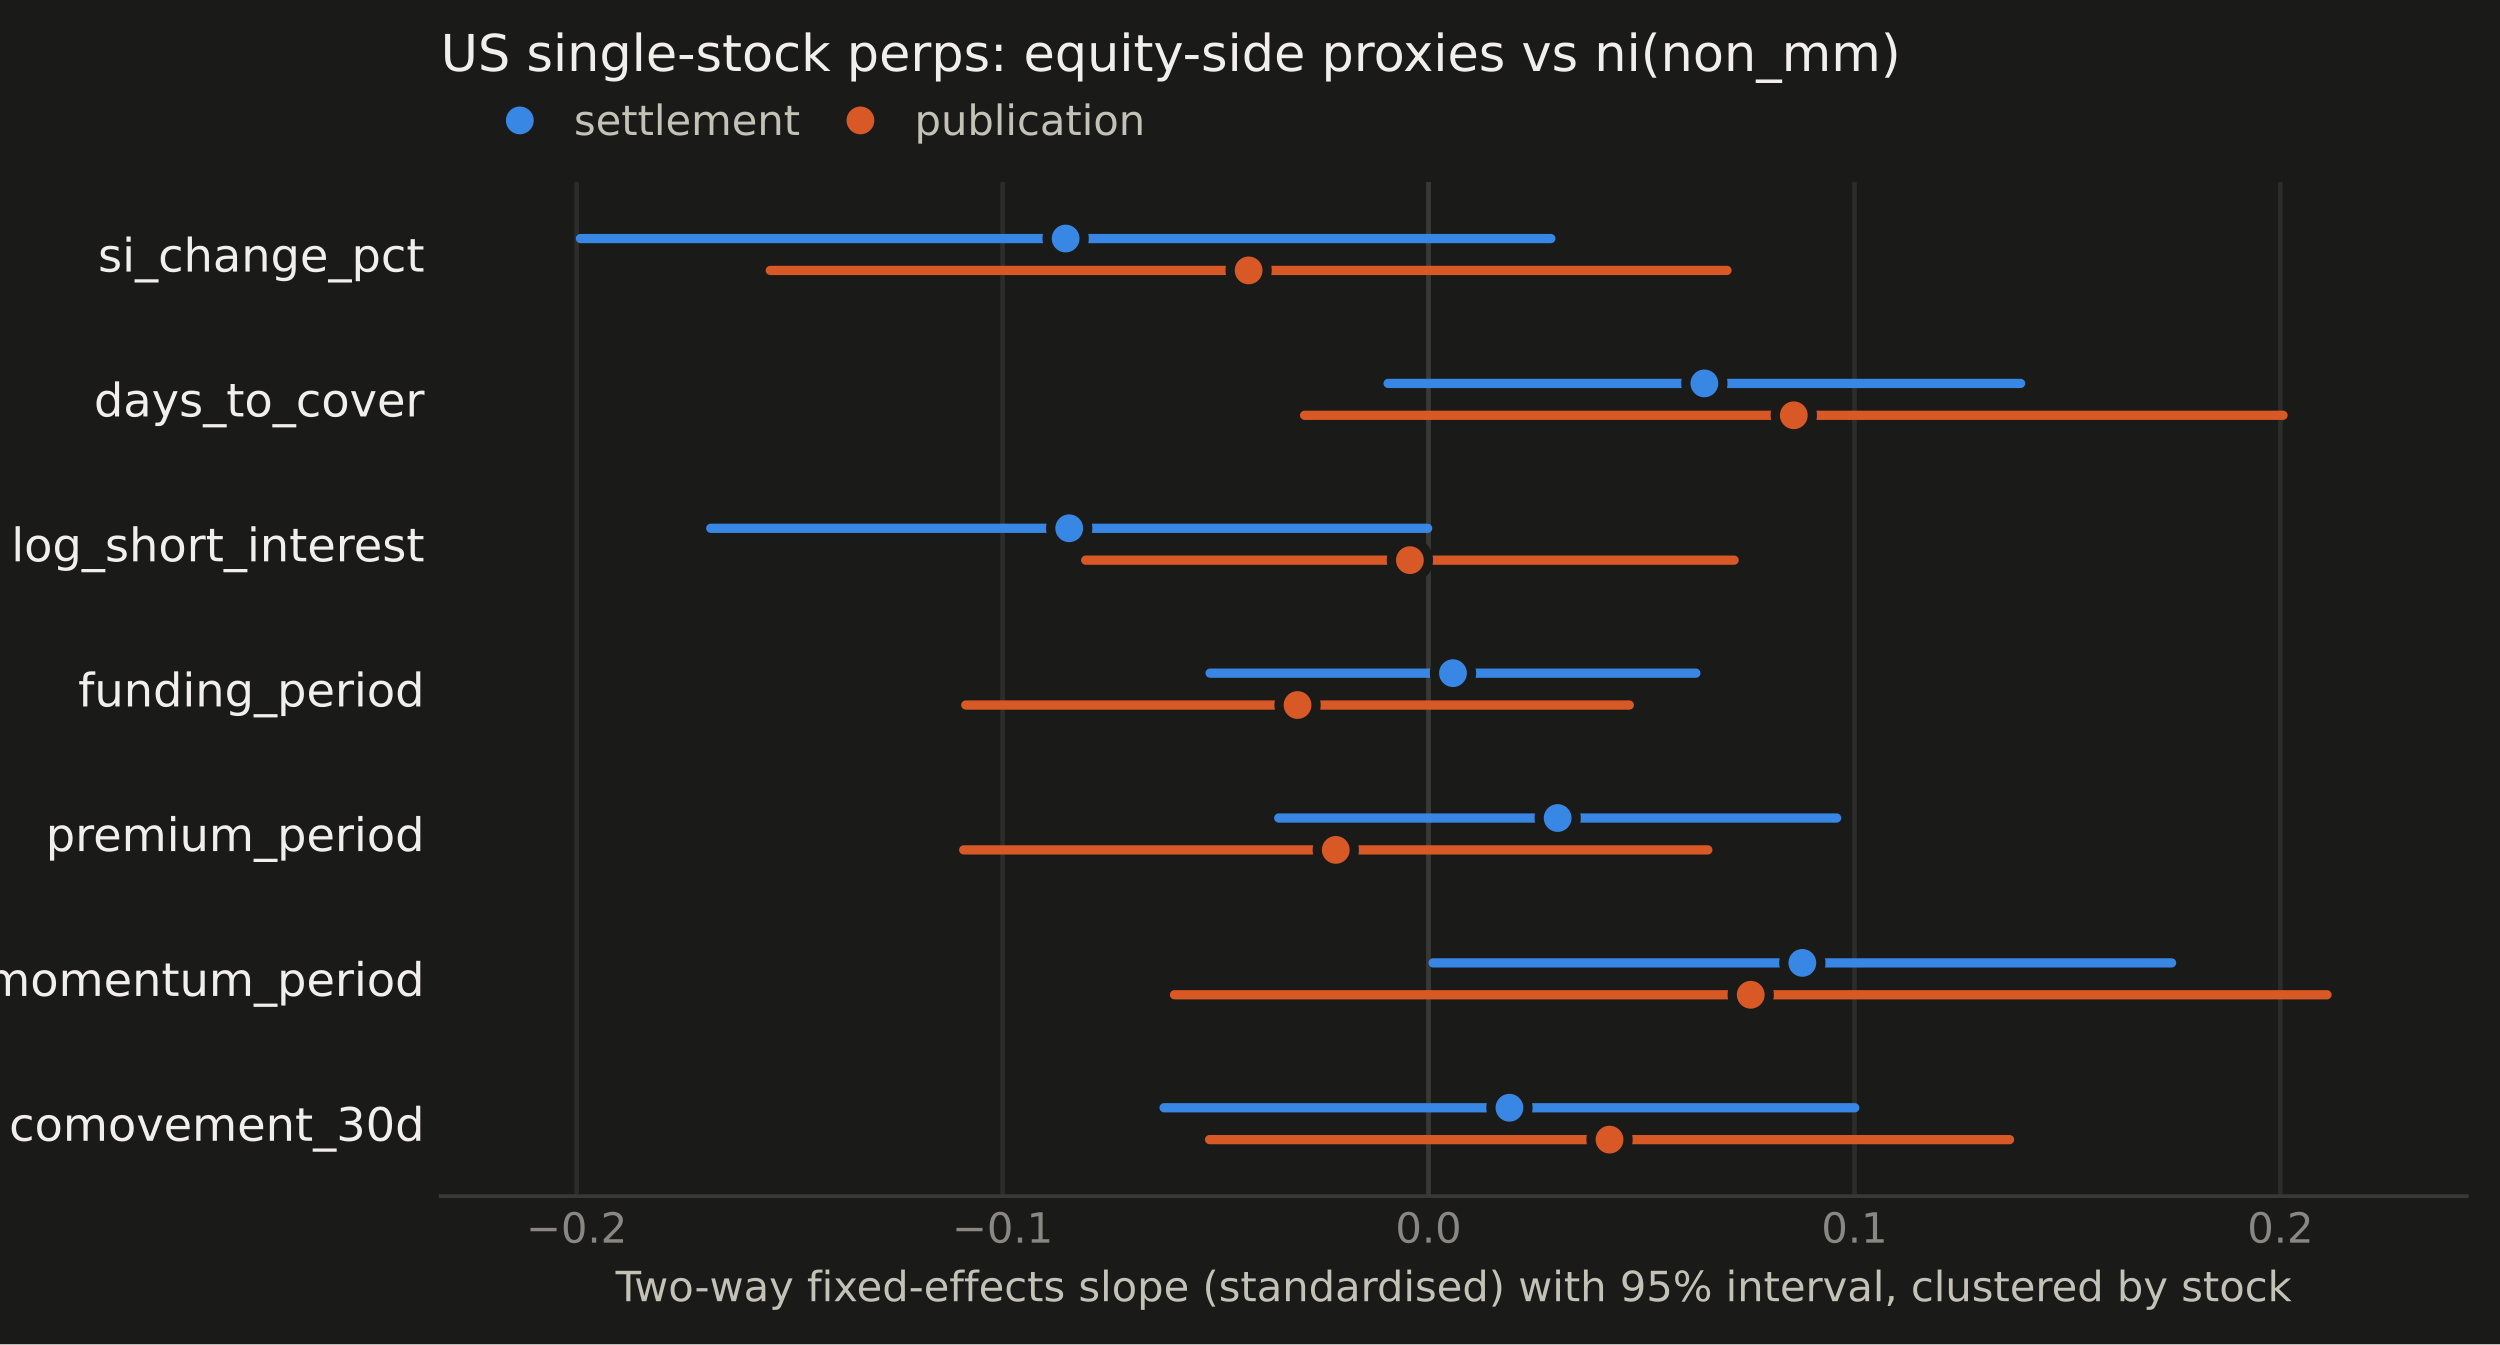
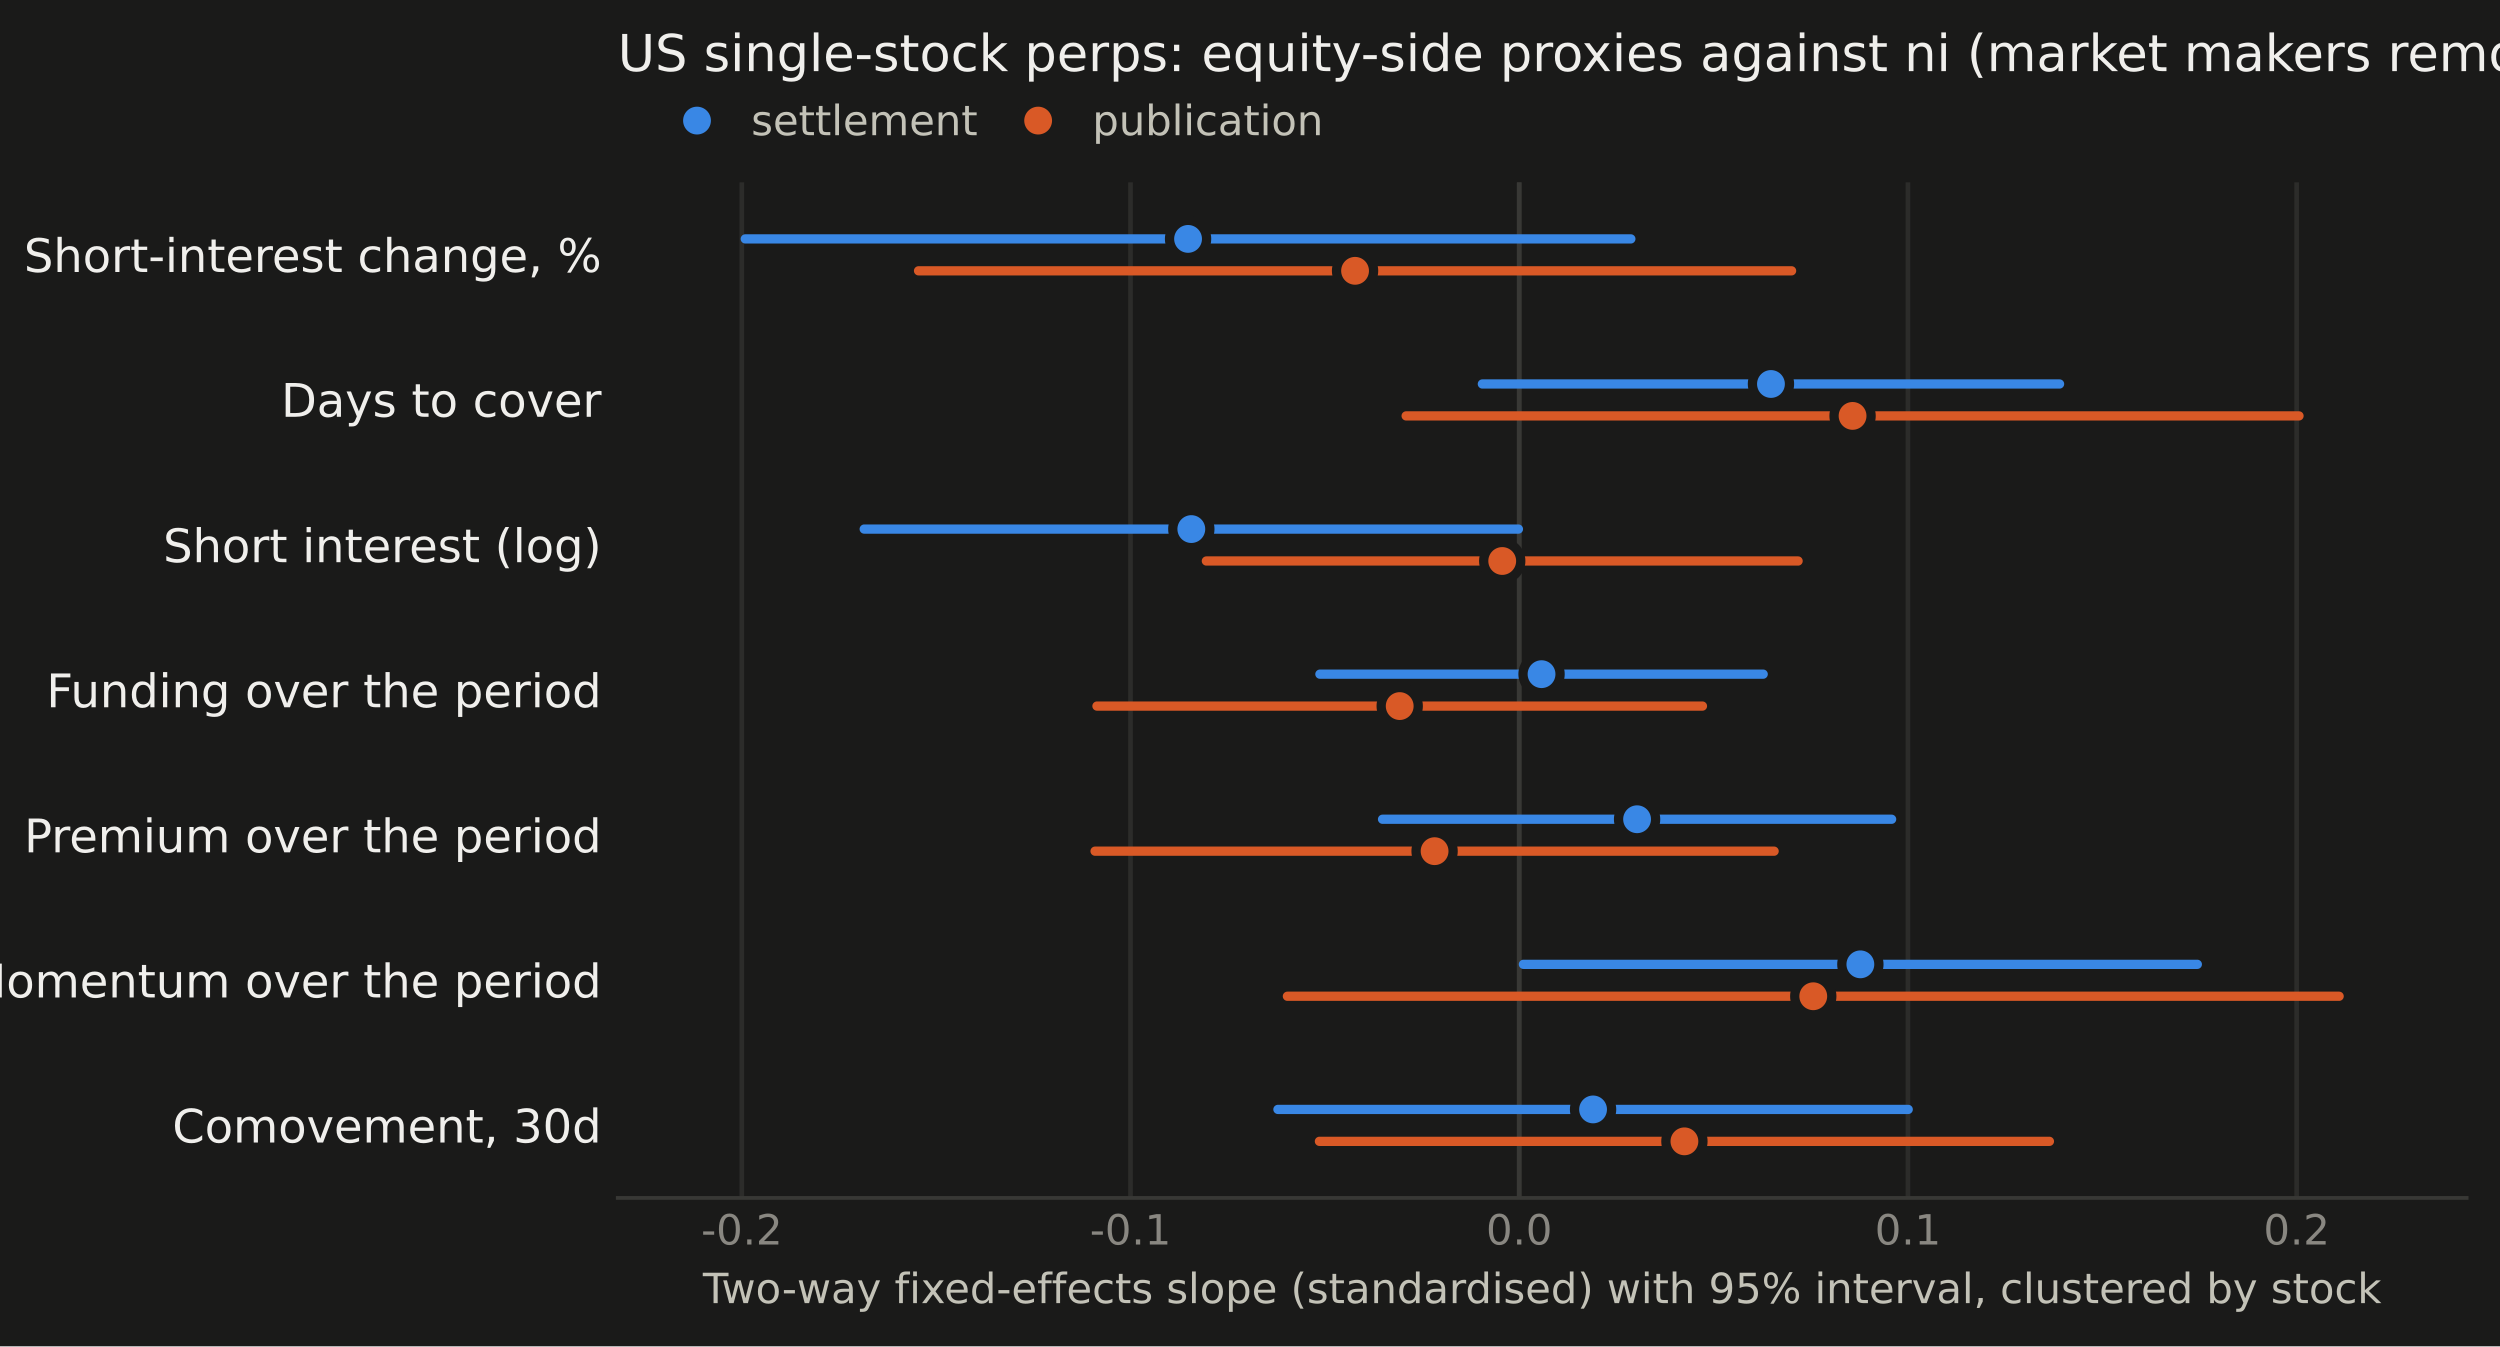
- <svg xmlns="http://www.w3.org/2000/svg" xmlns:xlink="http://www.w3.org/1999/xlink" width="540.305pt" height="290.531pt" viewBox="0 0 540.305 290.531" version="1.1">
+ <svg xmlns="http://www.w3.org/2000/svg" xmlns:xlink="http://www.w3.org/1999/xlink" width="539.492pt" height="290.531pt" viewBox="0 0 539.492 290.531" version="1.1">
  <defs>
    <style type="text/css">*{stroke-linejoin: round; stroke-linecap: butt}</style>
  </defs>
-   <g id="figure_1">
-     <g id="patch_1">
-       <path d="M 0 290.531  L 540.305 290.531  L 540.305 0  L 0 0  z " style="fill: #1a1a19" />
+   <g id="figure-1">
+     <g id="patch-1">
+       <path d="M 0 290.531  L 539.492 290.531  L 539.492 0  L 0 0  z " style="fill: #1a1a19" />
    </g>
-     <g id="axes_1">
-       <g id="patch_2">
-         <path d="M 95.245 258.509  L 533.105 258.509  L 533.105 39.343  L 95.245 39.343  z " style="fill: #1a1a19" />
-       </g>
-       <g id="matplotlib.axis_1">
-         <g id="xtick_1">
-           <g id="line2d_1">
-             <path d="M 124.624 258.509  L 124.624 39.343  " clip-path="url(#pbfd6ccef71)" style="fill: none; stroke: #2c2c2a; stroke-linecap: square" />
-           </g>
-           <g id="line2d_2" />
-           <g id="text_1">
-             <text style="font-size: 9px; font-family: 'Segoe UI', 'Helvetica Neue', 'DejaVu Sans', 'Bitstream Vera Sans', 'Computer Modern Sans Serif', 'Lucida Grande', 'Verdana', 'Geneva', 'Lucid', 'Arial', 'Helvetica', 'Avant Garde', sans-serif; text-anchor: middle; fill: #898781" x="124.624" y="268.561" transform="rotate(-0 124.6242 268.5611)">−0.2</text>
-           </g>
-         </g>
-         <g id="xtick_2">
-           <g id="line2d_3">
-             <path d="M 216.679 258.509  L 216.679 39.343  " clip-path="url(#pbfd6ccef71)" style="fill: none; stroke: #2c2c2a; stroke-linecap: square" />
-           </g>
-           <g id="line2d_4" />
-           <g id="text_2">
-             <text style="font-size: 9px; font-family: 'Segoe UI', 'Helvetica Neue', 'DejaVu Sans', 'Bitstream Vera Sans', 'Computer Modern Sans Serif', 'Lucida Grande', 'Verdana', 'Geneva', 'Lucid', 'Arial', 'Helvetica', 'Avant Garde', sans-serif; text-anchor: middle; fill: #898781" x="216.679" y="268.561" transform="rotate(-0 216.6793 268.5611)">−0.1</text>
-           </g>
-         </g>
-         <g id="xtick_3">
-           <g id="line2d_5">
-             <path d="M 308.734 258.509  L 308.734 39.343  " clip-path="url(#pbfd6ccef71)" style="fill: none; stroke: #2c2c2a; stroke-linecap: square" />
-           </g>
-           <g id="line2d_6" />
-           <g id="text_3">
-             <text style="font-size: 9px; font-family: 'Segoe UI', 'Helvetica Neue', 'DejaVu Sans', 'Bitstream Vera Sans', 'Computer Modern Sans Serif', 'Lucida Grande', 'Verdana', 'Geneva', 'Lucid', 'Arial', 'Helvetica', 'Avant Garde', sans-serif; text-anchor: middle; fill: #898781" x="308.734" y="268.561" transform="rotate(-0 308.7344 268.5611)">0.0</text>
-           </g>
-         </g>
-         <g id="xtick_4">
-           <g id="line2d_7">
-             <path d="M 400.79 258.509  L 400.79 39.343  " clip-path="url(#pbfd6ccef71)" style="fill: none; stroke: #2c2c2a; stroke-linecap: square" />
-           </g>
-           <g id="line2d_8" />
-           <g id="text_4">
-             <text style="font-size: 9px; font-family: 'Segoe UI', 'Helvetica Neue', 'DejaVu Sans', 'Bitstream Vera Sans', 'Computer Modern Sans Serif', 'Lucida Grande', 'Verdana', 'Geneva', 'Lucid', 'Arial', 'Helvetica', 'Avant Garde', sans-serif; text-anchor: middle; fill: #898781" x="400.79" y="268.561" transform="rotate(-0 400.7895 268.5611)">0.1</text>
-           </g>
-         </g>
-         <g id="xtick_5">
-           <g id="line2d_9">
-             <path d="M 492.845 258.509  L 492.845 39.343  " clip-path="url(#pbfd6ccef71)" style="fill: none; stroke: #2c2c2a; stroke-linecap: square" />
-           </g>
-           <g id="line2d_10" />
-           <g id="text_5">
-             <text style="font-size: 9px; font-family: 'Segoe UI', 'Helvetica Neue', 'DejaVu Sans', 'Bitstream Vera Sans', 'Computer Modern Sans Serif', 'Lucida Grande', 'Verdana', 'Geneva', 'Lucid', 'Arial', 'Helvetica', 'Avant Garde', sans-serif; text-anchor: middle; fill: #898781" x="492.845" y="268.561" transform="rotate(-0 492.8446 268.5611)">0.2</text>
-           </g>
-         </g>
-         <g id="text_6">
-           <text style="font-size: 9px; font-family: 'Segoe UI', 'Helvetica Neue', 'DejaVu Sans', 'Bitstream Vera Sans', 'Computer Modern Sans Serif', 'Lucida Grande', 'Verdana', 'Geneva', 'Lucid', 'Arial', 'Helvetica', 'Avant Garde', sans-serif; text-anchor: middle; fill: #c3c2b7" x="314.175" y="281.214" transform="rotate(-0 314.1753 281.2136)">Two-way fixed-effects slope (standardised) with 95% interval, clustered by stock</text>
-         </g>
-       </g>
-       <g id="matplotlib.axis_2">
-         <g id="ytick_1">
-           <g id="line2d_11" />
-           <g id="text_7">
-             <text style="font-size: 10px; font-family: 'Segoe UI', 'Helvetica Neue', 'DejaVu Sans', 'Bitstream Vera Sans', 'Computer Modern Sans Serif', 'Lucida Grande', 'Verdana', 'Geneva', 'Lucid', 'Arial', 'Helvetica', 'Avant Garde', sans-serif; text-anchor: end; fill: #f0efec" x="91.745" y="58.7" transform="rotate(-0 91.74531 58.69967)">si_change_pct</text>
-           </g>
-         </g>
-         <g id="ytick_2">
-           <g id="line2d_12" />
-           <g id="text_8">
-             <text style="font-size: 10px; font-family: 'Segoe UI', 'Helvetica Neue', 'DejaVu Sans', 'Bitstream Vera Sans', 'Computer Modern Sans Serif', 'Lucida Grande', 'Verdana', 'Geneva', 'Lucid', 'Arial', 'Helvetica', 'Avant Garde', sans-serif; text-anchor: end; fill: #f0efec" x="91.745" y="90.009" transform="rotate(-0 91.74531 90.00902)">days_to_cover</text>
-           </g>
-         </g>
-         <g id="ytick_3">
-           <g id="line2d_13" />
-           <g id="text_9">
-             <text style="font-size: 10px; font-family: 'Segoe UI', 'Helvetica Neue', 'DejaVu Sans', 'Bitstream Vera Sans', 'Computer Modern Sans Serif', 'Lucida Grande', 'Verdana', 'Geneva', 'Lucid', 'Arial', 'Helvetica', 'Avant Garde', sans-serif; text-anchor: end; fill: #f0efec" x="91.745" y="121.318" transform="rotate(-0 91.74531 121.3184)">log_short_interest</text>
-           </g>
-         </g>
-         <g id="ytick_4">
-           <g id="line2d_14" />
-           <g id="text_10">
-             <text style="font-size: 10px; font-family: 'Segoe UI', 'Helvetica Neue', 'DejaVu Sans', 'Bitstream Vera Sans', 'Computer Modern Sans Serif', 'Lucida Grande', 'Verdana', 'Geneva', 'Lucid', 'Arial', 'Helvetica', 'Avant Garde', sans-serif; text-anchor: end; fill: #f0efec" x="91.745" y="152.681" transform="rotate(-0 91.74531 152.6808)">funding_period</text>
-           </g>
-         </g>
-         <g id="ytick_5">
-           <g id="line2d_15" />
-           <g id="text_11">
-             <text style="font-size: 10px; font-family: 'Segoe UI', 'Helvetica Neue', 'DejaVu Sans', 'Bitstream Vera Sans', 'Computer Modern Sans Serif', 'Lucida Grande', 'Verdana', 'Geneva', 'Lucid', 'Arial', 'Helvetica', 'Avant Garde', sans-serif; text-anchor: end; fill: #f0efec" x="91.745" y="183.937" transform="rotate(-0 91.74531 183.937)">premium_period</text>
-           </g>
-         </g>
-         <g id="ytick_6">
-           <g id="line2d_16" />
-           <g id="text_12">
-             <text style="font-size: 10px; font-family: 'Segoe UI', 'Helvetica Neue', 'DejaVu Sans', 'Bitstream Vera Sans', 'Computer Modern Sans Serif', 'Lucida Grande', 'Verdana', 'Geneva', 'Lucid', 'Arial', 'Helvetica', 'Avant Garde', sans-serif; text-anchor: end; fill: #f0efec" x="91.745" y="215.246" transform="rotate(-0 91.74531 215.2464)">momentum_period</text>
-           </g>
-         </g>
-         <g id="ytick_7">
-           <g id="line2d_17" />
-           <g id="text_13">
-             <text style="font-size: 10px; font-family: 'Segoe UI', 'Helvetica Neue', 'DejaVu Sans', 'Bitstream Vera Sans', 'Computer Modern Sans Serif', 'Lucida Grande', 'Verdana', 'Geneva', 'Lucid', 'Arial', 'Helvetica', 'Avant Garde', sans-serif; text-anchor: end; fill: #f0efec" x="91.745" y="246.556" transform="rotate(-0 91.74531 246.5557)">comovement_30d</text>
-           </g>
-         </g>
-       </g>
-       <g id="line2d_18">
-         <path d="M 308.734 258.509  L 308.734 39.343  " clip-path="url(#pbfd6ccef71)" style="fill: none; stroke: #383835; stroke-linecap: square" />
-       </g>
-       <g id="line2d_19">
-         <path d="M 125.443 51.554  L 335.169 51.554  " clip-path="url(#pbfd6ccef71)" style="fill: none; stroke: #3987e5; stroke-width: 2; stroke-linecap: round" />
-       </g>
-       <g id="line2d_20">
-         <path d="M 300.002 82.863  L 436.698 82.863  " clip-path="url(#pbfd6ccef71)" style="fill: none; stroke: #3987e5; stroke-width: 2; stroke-linecap: round" />
-       </g>
-       <g id="line2d_21">
-         <path d="M 153.61 114.173  L 308.544 114.173  " clip-path="url(#pbfd6ccef71)" style="fill: none; stroke: #3987e5; stroke-width: 2; stroke-linecap: round" />
-       </g>
-       <g id="line2d_22">
-         <path d="M 261.529 145.482  L 366.51 145.482  " clip-path="url(#pbfd6ccef71)" style="fill: none; stroke: #3987e5; stroke-width: 2; stroke-linecap: round" />
-       </g>
-       <g id="line2d_23">
-         <path d="M 276.362 176.791  L 396.927 176.791  " clip-path="url(#pbfd6ccef71)" style="fill: none; stroke: #3987e5; stroke-width: 2; stroke-linecap: round" />
-       </g>
-       <g id="line2d_24">
-         <path d="M 309.726 208.101  L 469.324 208.101  " clip-path="url(#pbfd6ccef71)" style="fill: none; stroke: #3987e5; stroke-width: 2; stroke-linecap: round" />
-       </g>
-       <g id="line2d_25">
-         <path d="M 251.59 239.41  L 400.854 239.41  " clip-path="url(#pbfd6ccef71)" style="fill: none; stroke: #3987e5; stroke-width: 2; stroke-linecap: round" />
-       </g>
-       <g id="line2d_26">
-         <path d="M 166.477 58.442  L 373.235 58.442  " clip-path="url(#pbfd6ccef71)" style="fill: none; stroke: #d95926; stroke-width: 2; stroke-linecap: round" />
-       </g>
-       <g id="line2d_27">
-         <path d="M 281.954 89.751  L 493.404 89.751  " clip-path="url(#pbfd6ccef71)" style="fill: none; stroke: #d95926; stroke-width: 2; stroke-linecap: round" />
-       </g>
-       <g id="line2d_28">
-         <path d="M 234.64 121.061  L 374.776 121.061  " clip-path="url(#pbfd6ccef71)" style="fill: none; stroke: #d95926; stroke-width: 2; stroke-linecap: round" />
-       </g>
-       <g id="line2d_29">
-         <path d="M 208.732 152.37  L 352.124 152.37  " clip-path="url(#pbfd6ccef71)" style="fill: none; stroke: #d95926; stroke-width: 2; stroke-linecap: round" />
-       </g>
-       <g id="line2d_30">
-         <path d="M 208.282 183.68  L 369.097 183.68  " clip-path="url(#pbfd6ccef71)" style="fill: none; stroke: #d95926; stroke-width: 2; stroke-linecap: round" />
-       </g>
-       <g id="line2d_31">
-         <path d="M 253.831 214.989  L 502.908 214.989  " clip-path="url(#pbfd6ccef71)" style="fill: none; stroke: #d95926; stroke-width: 2; stroke-linecap: round" />
-       </g>
-       <g id="line2d_32">
-         <path d="M 261.415 246.298  L 434.296 246.298  " clip-path="url(#pbfd6ccef71)" style="fill: none; stroke: #d95926; stroke-width: 2; stroke-linecap: round" />
-       </g>
-       <g id="patch_3">
-         <path d="M 95.245 258.509  L 533.105 258.509  " style="fill: none; stroke: #383835; stroke-width: 0.8; stroke-linejoin: miter; stroke-linecap: square" />
-       </g>
-       <g id="line2d_33">
+     <g id="axes-1">
+       <g id="patch-2">
+         <path d="M 133.312 258.509  L 532.293 258.509  L 532.293 39.343  L 133.312 39.343  z " style="fill: #1a1a19" />
+       </g>
+       <g id="matplotlib.axis-1">
+         <g id="xtick-1">
+           <g id="line2d-1">
+             <path d="M 160.083 258.509  L 160.083 39.343  " clip-path="url(#pe92bd911ae)" style="fill: none; stroke: #2c2c2a; stroke-linecap: square" />
+           </g>
+           <g id="line2d-2" />
+           <g id="text-1">
+             <text style="font-size: 9px; font-family: 'Segoe UI', 'Helvetica Neue', 'DejaVu Sans', 'Bitstream Vera Sans', 'Computer Modern Sans Serif', 'Lucida Grande', 'Verdana', 'Geneva', 'Lucid', 'Arial', 'Helvetica', 'Avant Garde', sans-serif; text-anchor: middle; fill: #898781" x="160.083" y="268.561" transform="rotate(-0 160.0827 268.5611)">-0.2</text>
+           </g>
+         </g>
+         <g id="xtick-2">
+           <g id="line2d-3">
+             <path d="M 243.964 258.509  L 243.964 39.343  " clip-path="url(#pe92bd911ae)" style="fill: none; stroke: #2c2c2a; stroke-linecap: square" />
+           </g>
+           <g id="line2d-4" />
+           <g id="text-2">
+             <text style="font-size: 9px; font-family: 'Segoe UI', 'Helvetica Neue', 'DejaVu Sans', 'Bitstream Vera Sans', 'Computer Modern Sans Serif', 'Lucida Grande', 'Verdana', 'Geneva', 'Lucid', 'Arial', 'Helvetica', 'Avant Garde', sans-serif; text-anchor: middle; fill: #898781" x="243.964" y="268.561" transform="rotate(-0 243.9637 268.5611)">-0.1</text>
+           </g>
+         </g>
+         <g id="xtick-3">
+           <g id="line2d-5">
+             <path d="M 327.845 258.509  L 327.845 39.343  " clip-path="url(#pe92bd911ae)" style="fill: none; stroke: #2c2c2a; stroke-linecap: square" />
+           </g>
+           <g id="line2d-6" />
+           <g id="text-3">
+             <text style="font-size: 9px; font-family: 'Segoe UI', 'Helvetica Neue', 'DejaVu Sans', 'Bitstream Vera Sans', 'Computer Modern Sans Serif', 'Lucida Grande', 'Verdana', 'Geneva', 'Lucid', 'Arial', 'Helvetica', 'Avant Garde', sans-serif; text-anchor: middle; fill: #898781" x="327.845" y="268.561" transform="rotate(-0 327.8447 268.5611)">0.0</text>
+           </g>
+         </g>
+         <g id="xtick-4">
+           <g id="line2d-7">
+             <path d="M 411.726 258.509  L 411.726 39.343  " clip-path="url(#pe92bd911ae)" style="fill: none; stroke: #2c2c2a; stroke-linecap: square" />
+           </g>
+           <g id="line2d-8" />
+           <g id="text-4">
+             <text style="font-size: 9px; font-family: 'Segoe UI', 'Helvetica Neue', 'DejaVu Sans', 'Bitstream Vera Sans', 'Computer Modern Sans Serif', 'Lucida Grande', 'Verdana', 'Geneva', 'Lucid', 'Arial', 'Helvetica', 'Avant Garde', sans-serif; text-anchor: middle; fill: #898781" x="411.726" y="268.561" transform="rotate(-0 411.7257 268.5611)">0.1</text>
+           </g>
+         </g>
+         <g id="xtick-5">
+           <g id="line2d-9">
+             <path d="M 495.607 258.509  L 495.607 39.343  " clip-path="url(#pe92bd911ae)" style="fill: none; stroke: #2c2c2a; stroke-linecap: square" />
+           </g>
+           <g id="line2d-10" />
+           <g id="text-5">
+             <text style="font-size: 9px; font-family: 'Segoe UI', 'Helvetica Neue', 'DejaVu Sans', 'Bitstream Vera Sans', 'Computer Modern Sans Serif', 'Lucida Grande', 'Verdana', 'Geneva', 'Lucid', 'Arial', 'Helvetica', 'Avant Garde', sans-serif; text-anchor: middle; fill: #898781" x="495.607" y="268.561" transform="rotate(-0 495.6068 268.5611)">0.2</text>
+           </g>
+         </g>
+         <g id="text-6">
+           <text style="font-size: 9px; font-family: 'Segoe UI', 'Helvetica Neue', 'DejaVu Sans', 'Bitstream Vera Sans', 'Computer Modern Sans Serif', 'Lucida Grande', 'Verdana', 'Geneva', 'Lucid', 'Arial', 'Helvetica', 'Avant Garde', sans-serif; text-anchor: middle; fill: #c3c2b7" x="332.803" y="281.214" transform="rotate(-0 332.8025 281.2136)">Two-way fixed-effects slope (standardised) with 95% interval, clustered by stock</text>
+         </g>
+       </g>
+       <g id="matplotlib.axis-2">
+         <g id="ytick-1">
+           <g id="line2d-11" />
+           <g id="text-7">
+             <text style="font-size: 10px; font-family: 'Segoe UI', 'Helvetica Neue', 'DejaVu Sans', 'Bitstream Vera Sans', 'Computer Modern Sans Serif', 'Lucida Grande', 'Verdana', 'Geneva', 'Lucid', 'Arial', 'Helvetica', 'Avant Garde', sans-serif; text-anchor: end; fill: #f0efec" x="129.812" y="58.7" transform="rotate(-0 129.8125 58.69967)">Short-interest change, %</text>
+           </g>
+         </g>
+         <g id="ytick-2">
+           <g id="line2d-12" />
+           <g id="text-8">
+             <text style="font-size: 10px; font-family: 'Segoe UI', 'Helvetica Neue', 'DejaVu Sans', 'Bitstream Vera Sans', 'Computer Modern Sans Serif', 'Lucida Grande', 'Verdana', 'Geneva', 'Lucid', 'Arial', 'Helvetica', 'Avant Garde', sans-serif; text-anchor: end; fill: #f0efec" x="129.812" y="89.948" transform="rotate(-0 129.8125 89.94759)">Days to cover</text>
+           </g>
+         </g>
+         <g id="ytick-3">
+           <g id="line2d-13" />
+           <g id="text-9">
+             <text style="font-size: 10px; font-family: 'Segoe UI', 'Helvetica Neue', 'DejaVu Sans', 'Bitstream Vera Sans', 'Computer Modern Sans Serif', 'Lucida Grande', 'Verdana', 'Geneva', 'Lucid', 'Arial', 'Helvetica', 'Avant Garde', sans-serif; text-anchor: end; fill: #f0efec" x="129.812" y="121.318" transform="rotate(-0 129.8125 121.3184)">Short interest (log)</text>
+           </g>
+         </g>
+         <g id="ytick-4">
+           <g id="line2d-14" />
+           <g id="text-10">
+             <text style="font-size: 10px; font-family: 'Segoe UI', 'Helvetica Neue', 'DejaVu Sans', 'Bitstream Vera Sans', 'Computer Modern Sans Serif', 'Lucida Grande', 'Verdana', 'Geneva', 'Lucid', 'Arial', 'Helvetica', 'Avant Garde', sans-serif; text-anchor: end; fill: #f0efec" x="129.812" y="152.628" transform="rotate(-0 129.8125 152.6277)">Funding over the period</text>
+           </g>
+         </g>
+         <g id="ytick-5">
+           <g id="line2d-15" />
+           <g id="text-11">
+             <text style="font-size: 10px; font-family: 'Segoe UI', 'Helvetica Neue', 'DejaVu Sans', 'Bitstream Vera Sans', 'Computer Modern Sans Serif', 'Lucida Grande', 'Verdana', 'Geneva', 'Lucid', 'Arial', 'Helvetica', 'Avant Garde', sans-serif; text-anchor: end; fill: #f0efec" x="129.812" y="183.937" transform="rotate(-0 129.8125 183.937)">Premium over the period</text>
+           </g>
+         </g>
+         <g id="ytick-6">
+           <g id="line2d-16" />
+           <g id="text-12">
+             <text style="font-size: 10px; font-family: 'Segoe UI', 'Helvetica Neue', 'DejaVu Sans', 'Bitstream Vera Sans', 'Computer Modern Sans Serif', 'Lucida Grande', 'Verdana', 'Geneva', 'Lucid', 'Arial', 'Helvetica', 'Avant Garde', sans-serif; text-anchor: end; fill: #f0efec" x="129.812" y="215.246" transform="rotate(-0 129.8125 215.2464)">Momentum over the period</text>
+           </g>
+         </g>
+         <g id="ytick-7">
+           <g id="line2d-17" />
+           <g id="text-13">
+             <text style="font-size: 10px; font-family: 'Segoe UI', 'Helvetica Neue', 'DejaVu Sans', 'Bitstream Vera Sans', 'Computer Modern Sans Serif', 'Lucida Grande', 'Verdana', 'Geneva', 'Lucid', 'Arial', 'Helvetica', 'Avant Garde', sans-serif; text-anchor: end; fill: #f0efec" x="129.812" y="246.556" transform="rotate(-0 129.8125 246.5557)">Comovement, 30d</text>
+           </g>
+         </g>
+       </g>
+       <g id="line2d-18">
+         <path d="M 327.845 258.509  L 327.845 39.343  " clip-path="url(#pe92bd911ae)" style="fill: none; stroke: #383835; stroke-linecap: square" />
+       </g>
+       <g id="line2d-19">
+         <path d="M 160.828 51.554  L 351.932 51.554  " clip-path="url(#pe92bd911ae)" style="fill: none; stroke: #3987e5; stroke-width: 2; stroke-linecap: round" />
+       </g>
+       <g id="line2d-20">
+         <path d="M 319.888 82.863  L 444.446 82.863  " clip-path="url(#pe92bd911ae)" style="fill: none; stroke: #3987e5; stroke-width: 2; stroke-linecap: round" />
+       </g>
+       <g id="line2d-21">
+         <path d="M 186.495 114.173  L 327.671 114.173  " clip-path="url(#pe92bd911ae)" style="fill: none; stroke: #3987e5; stroke-width: 2; stroke-linecap: round" />
+       </g>
+       <g id="line2d-22">
+         <path d="M 284.831 145.482  L 380.49 145.482  " clip-path="url(#pe92bd911ae)" style="fill: none; stroke: #3987e5; stroke-width: 2; stroke-linecap: round" />
+       </g>
+       <g id="line2d-23">
+         <path d="M 298.347 176.791  L 408.206 176.791  " clip-path="url(#pe92bd911ae)" style="fill: none; stroke: #3987e5; stroke-width: 2; stroke-linecap: round" />
+       </g>
+       <g id="line2d-24">
+         <path d="M 328.748 208.101  L 474.174 208.101  " clip-path="url(#pe92bd911ae)" style="fill: none; stroke: #3987e5; stroke-width: 2; stroke-linecap: round" />
+       </g>
+       <g id="line2d-25">
+         <path d="M 275.774 239.41  L 411.784 239.41  " clip-path="url(#pe92bd911ae)" style="fill: none; stroke: #3987e5; stroke-width: 2; stroke-linecap: round" />
+       </g>
+       <g id="line2d-26">
+         <path d="M 198.219 58.442  L 386.618 58.442  " clip-path="url(#pe92bd911ae)" style="fill: none; stroke: #d95926; stroke-width: 2; stroke-linecap: round" />
+       </g>
+       <g id="line2d-27">
+         <path d="M 303.442 89.751  L 496.117 89.751  " clip-path="url(#pe92bd911ae)" style="fill: none; stroke: #d95926; stroke-width: 2; stroke-linecap: round" />
+       </g>
+       <g id="line2d-28">
+         <path d="M 260.33 121.061  L 388.022 121.061  " clip-path="url(#pe92bd911ae)" style="fill: none; stroke: #d95926; stroke-width: 2; stroke-linecap: round" />
+       </g>
+       <g id="line2d-29">
+         <path d="M 236.722 152.37  L 367.382 152.37  " clip-path="url(#pe92bd911ae)" style="fill: none; stroke: #d95926; stroke-width: 2; stroke-linecap: round" />
+       </g>
+       <g id="line2d-30">
+         <path d="M 236.312 183.68  L 382.847 183.68  " clip-path="url(#pe92bd911ae)" style="fill: none; stroke: #d95926; stroke-width: 2; stroke-linecap: round" />
+       </g>
+       <g id="line2d-31">
+         <path d="M 277.817 214.989  L 504.777 214.989  " clip-path="url(#pe92bd911ae)" style="fill: none; stroke: #d95926; stroke-width: 2; stroke-linecap: round" />
+       </g>
+       <g id="line2d-32">
+         <path d="M 284.727 246.298  L 442.257 246.298  " clip-path="url(#pe92bd911ae)" style="fill: none; stroke: #d95926; stroke-width: 2; stroke-linecap: round" />
+       </g>
+       <g id="patch-3">
+         <path d="M 133.312 258.509  L 532.293 258.509  " style="fill: none; stroke: #383835; stroke-width: 0.8; stroke-linejoin: miter; stroke-linecap: square" />
+       </g>
+       <g id="line2d-33">
        <defs>
          <path id="mcb29b0715a" d="M 0 4  C 1.061 4 2.078 3.579 2.828 2.828  C 3.579 2.078 4 1.061 4 0  C 4 -1.061 3.579 -2.078 2.828 -2.828  C 2.078 -3.579 1.061 -4 0 -4  C -1.061 -4 -2.078 -3.579 -2.828 -2.828  C -3.579 -2.078 -4 -1.061 -4 0  C -4 1.061 -3.579 2.078 -2.828 2.828  C -2.078 3.579 -1.061 4 0 4  z " style="stroke: #1a1a19; stroke-width: 2" />
        </defs>
-         <g clip-path="url(#pbfd6ccef71)">
-           <use xlink:href="#mcb29b0715a" x="230.306" y="51.554" style="fill: #3987e5; stroke: #1a1a19; stroke-width: 2" />
-         </g>
-       </g>
-       <g id="line2d_34">
-         <g clip-path="url(#pbfd6ccef71)">
-           <use xlink:href="#mcb29b0715a" x="368.35" y="82.863" style="fill: #3987e5; stroke: #1a1a19; stroke-width: 2" />
-         </g>
-       </g>
-       <g id="line2d_35">
-         <g clip-path="url(#pbfd6ccef71)">
-           <use xlink:href="#mcb29b0715a" x="231.077" y="114.173" style="fill: #3987e5; stroke: #1a1a19; stroke-width: 2" />
-         </g>
-       </g>
-       <g id="line2d_36">
-         <g clip-path="url(#pbfd6ccef71)">
-           <use xlink:href="#mcb29b0715a" x="314.02" y="145.482" style="fill: #3987e5; stroke: #1a1a19; stroke-width: 2" />
-         </g>
-       </g>
-       <g id="line2d_37">
-         <g clip-path="url(#pbfd6ccef71)">
-           <use xlink:href="#mcb29b0715a" x="336.645" y="176.791" style="fill: #3987e5; stroke: #1a1a19; stroke-width: 2" />
-         </g>
-       </g>
-       <g id="line2d_38">
-         <g clip-path="url(#pbfd6ccef71)">
-           <use xlink:href="#mcb29b0715a" x="389.525" y="208.101" style="fill: #3987e5; stroke: #1a1a19; stroke-width: 2" />
-         </g>
-       </g>
-       <g id="line2d_39">
-         <g clip-path="url(#pbfd6ccef71)">
-           <use xlink:href="#mcb29b0715a" x="326.222" y="239.41" style="fill: #3987e5; stroke: #1a1a19; stroke-width: 2" />
-         </g>
-       </g>
-       <g id="line2d_40">
+         <g clip-path="url(#pe92bd911ae)">
+           <use xlink:href="#mcb29b0715a" x="256.38" y="51.554" style="fill: #3987e5; stroke: #1a1a19; stroke-width: 2" />
+         </g>
+       </g>
+       <g id="line2d-34">
+         <g clip-path="url(#pe92bd911ae)">
+           <use xlink:href="#mcb29b0715a" x="382.167" y="82.863" style="fill: #3987e5; stroke: #1a1a19; stroke-width: 2" />
+         </g>
+       </g>
+       <g id="line2d-35">
+         <g clip-path="url(#pe92bd911ae)">
+           <use xlink:href="#mcb29b0715a" x="257.083" y="114.173" style="fill: #3987e5; stroke: #1a1a19; stroke-width: 2" />
+         </g>
+       </g>
+       <g id="line2d-36">
+         <g clip-path="url(#pe92bd911ae)">
+           <use xlink:href="#mcb29b0715a" x="332.661" y="145.482" style="fill: #3987e5; stroke: #1a1a19; stroke-width: 2" />
+         </g>
+       </g>
+       <g id="line2d-37">
+         <g clip-path="url(#pe92bd911ae)">
+           <use xlink:href="#mcb29b0715a" x="353.277" y="176.791" style="fill: #3987e5; stroke: #1a1a19; stroke-width: 2" />
+         </g>
+       </g>
+       <g id="line2d-38">
+         <g clip-path="url(#pe92bd911ae)">
+           <use xlink:href="#mcb29b0715a" x="401.461" y="208.101" style="fill: #3987e5; stroke: #1a1a19; stroke-width: 2" />
+         </g>
+       </g>
+       <g id="line2d-39">
+         <g clip-path="url(#pe92bd911ae)">
+           <use xlink:href="#mcb29b0715a" x="343.779" y="239.41" style="fill: #3987e5; stroke: #1a1a19; stroke-width: 2" />
+         </g>
+       </g>
+       <g id="line2d-40">
        <defs>
          <path id="m1c5e519191" d="M 0 4  C 1.061 4 2.078 3.579 2.828 2.828  C 3.579 2.078 4 1.061 4 0  C 4 -1.061 3.579 -2.078 2.828 -2.828  C 2.078 -3.579 1.061 -4 0 -4  C -1.061 -4 -2.078 -3.579 -2.828 -2.828  C -3.579 -2.078 -4 -1.061 -4 0  C -4 1.061 -3.579 2.078 -2.828 2.828  C -2.078 3.579 -1.061 4 0 4  z " style="stroke: #1a1a19; stroke-width: 2" />
        </defs>
-         <g clip-path="url(#pbfd6ccef71)">
-           <use xlink:href="#m1c5e519191" x="269.856" y="58.442" style="fill: #d95926; stroke: #1a1a19; stroke-width: 2" />
-         </g>
-       </g>
-       <g id="line2d_41">
-         <g clip-path="url(#pbfd6ccef71)">
-           <use xlink:href="#m1c5e519191" x="387.679" y="89.751" style="fill: #d95926; stroke: #1a1a19; stroke-width: 2" />
-         </g>
-       </g>
-       <g id="line2d_42">
-         <g clip-path="url(#pbfd6ccef71)">
-           <use xlink:href="#m1c5e519191" x="304.708" y="121.061" style="fill: #d95926; stroke: #1a1a19; stroke-width: 2" />
-         </g>
-       </g>
-       <g id="line2d_43">
-         <g clip-path="url(#pbfd6ccef71)">
-           <use xlink:href="#m1c5e519191" x="280.428" y="152.37" style="fill: #d95926; stroke: #1a1a19; stroke-width: 2" />
-         </g>
-       </g>
-       <g id="line2d_44">
-         <g clip-path="url(#pbfd6ccef71)">
-           <use xlink:href="#m1c5e519191" x="288.689" y="183.68" style="fill: #d95926; stroke: #1a1a19; stroke-width: 2" />
-         </g>
-       </g>
-       <g id="line2d_45">
-         <g clip-path="url(#pbfd6ccef71)">
-           <use xlink:href="#m1c5e519191" x="378.369" y="214.989" style="fill: #d95926; stroke: #1a1a19; stroke-width: 2" />
-         </g>
-       </g>
-       <g id="line2d_46">
-         <g clip-path="url(#pbfd6ccef71)">
-           <use xlink:href="#m1c5e519191" x="347.856" y="246.298" style="fill: #d95926; stroke: #1a1a19; stroke-width: 2" />
-         </g>
-       </g>
-       <g id="text_14">
-         <text style="font-size: 11px; font-family: 'Segoe UI', 'Helvetica Neue', 'DejaVu Sans', 'Bitstream Vera Sans', 'Computer Modern Sans Serif', 'Lucida Grande', 'Verdana', 'Geneva', 'Lucid', 'Arial', 'Helvetica', 'Avant Garde', sans-serif; text-anchor: start; fill: #f0efec" x="95.245" y="15.343" transform="rotate(-0 95.24531 15.34344)">US single-stock perps: equity-side proxies vs ni(non_mm)</text>
-       </g>
-       <g id="legend_1">
-         <g id="line2d_47">
+         <g clip-path="url(#pe92bd911ae)">
+           <use xlink:href="#m1c5e519191" x="292.418" y="58.442" style="fill: #d95926; stroke: #1a1a19; stroke-width: 2" />
+         </g>
+       </g>
+       <g id="line2d-41">
+         <g clip-path="url(#pe92bd911ae)">
+           <use xlink:href="#m1c5e519191" x="399.779" y="89.751" style="fill: #d95926; stroke: #1a1a19; stroke-width: 2" />
+         </g>
+       </g>
+       <g id="line2d-42">
+         <g clip-path="url(#pe92bd911ae)">
+           <use xlink:href="#m1c5e519191" x="324.176" y="121.061" style="fill: #d95926; stroke: #1a1a19; stroke-width: 2" />
+         </g>
+       </g>
+       <g id="line2d-43">
+         <g clip-path="url(#pe92bd911ae)">
+           <use xlink:href="#m1c5e519191" x="302.052" y="152.37" style="fill: #d95926; stroke: #1a1a19; stroke-width: 2" />
+         </g>
+       </g>
+       <g id="line2d-44">
+         <g clip-path="url(#pe92bd911ae)">
+           <use xlink:href="#m1c5e519191" x="309.58" y="183.68" style="fill: #d95926; stroke: #1a1a19; stroke-width: 2" />
+         </g>
+       </g>
+       <g id="line2d-45">
+         <g clip-path="url(#pe92bd911ae)">
+           <use xlink:href="#m1c5e519191" x="391.296" y="214.989" style="fill: #d95926; stroke: #1a1a19; stroke-width: 2" />
+         </g>
+       </g>
+       <g id="line2d-46">
+         <g clip-path="url(#pe92bd911ae)">
+           <use xlink:href="#m1c5e519191" x="363.492" y="246.298" style="fill: #d95926; stroke: #1a1a19; stroke-width: 2" />
+         </g>
+       </g>
+       <g id="text-14">
+         <text style="font-size: 11px; font-family: 'Segoe UI', 'Helvetica Neue', 'DejaVu Sans', 'Bitstream Vera Sans', 'Computer Modern Sans Serif', 'Lucida Grande', 'Verdana', 'Geneva', 'Lucid', 'Arial', 'Helvetica', 'Avant Garde', sans-serif; text-anchor: start; fill: #f0efec" x="133.312" y="15.343" transform="rotate(-0 133.3125 15.34344)">US single-stock perps: equity-side proxies against ni (market makers removed)</text>
+       </g>
+       <g id="legend-1">
+         <g id="line2d-47">
          <g>
-             <use xlink:href="#mcb29b0715a" x="112.345" y="26.023" style="fill: #3987e5; stroke: #1a1a19; stroke-width: 2" />
-           </g>
-         </g>
-         <g id="text_15">
-           <text style="font-size: 9px; font-family: 'Segoe UI', 'Helvetica Neue', 'DejaVu Sans', 'Bitstream Vera Sans', 'Computer Modern Sans Serif', 'Lucida Grande', 'Verdana', 'Geneva', 'Lucid', 'Arial', 'Helvetica', 'Avant Garde', sans-serif; text-anchor: start; fill: #c3c2b7" x="124.045" y="29.173" transform="rotate(-0 124.0453 29.17344)">settlement</text>
-         </g>
-         <g id="line2d_48">
+             <use xlink:href="#mcb29b0715a" x="150.412" y="26.023" style="fill: #3987e5; stroke: #1a1a19; stroke-width: 2" />
+           </g>
+         </g>
+         <g id="text-15">
+           <text style="font-size: 9px; font-family: 'Segoe UI', 'Helvetica Neue', 'DejaVu Sans', 'Bitstream Vera Sans', 'Computer Modern Sans Serif', 'Lucida Grande', 'Verdana', 'Geneva', 'Lucid', 'Arial', 'Helvetica', 'Avant Garde', sans-serif; text-anchor: start; fill: #c3c2b7" x="162.113" y="29.173" transform="rotate(-0 162.1125 29.17344)">settlement</text>
+         </g>
+         <g id="line2d-48">
          <g>
-             <use xlink:href="#m1c5e519191" x="185.961" y="26.023" style="fill: #d95926; stroke: #1a1a19; stroke-width: 2" />
-           </g>
-         </g>
-         <g id="text_16">
-           <text style="font-size: 9px; font-family: 'Segoe UI', 'Helvetica Neue', 'DejaVu Sans', 'Bitstream Vera Sans', 'Computer Modern Sans Serif', 'Lucida Grande', 'Verdana', 'Geneva', 'Lucid', 'Arial', 'Helvetica', 'Avant Garde', sans-serif; text-anchor: start; fill: #c3c2b7" x="197.661" y="29.173" transform="rotate(-0 197.6611 29.17344)">publication</text>
+             <use xlink:href="#m1c5e519191" x="224.028" y="26.023" style="fill: #d95926; stroke: #1a1a19; stroke-width: 2" />
+           </g>
+         </g>
+         <g id="text-16">
+           <text style="font-size: 9px; font-family: 'Segoe UI', 'Helvetica Neue', 'DejaVu Sans', 'Bitstream Vera Sans', 'Computer Modern Sans Serif', 'Lucida Grande', 'Verdana', 'Geneva', 'Lucid', 'Arial', 'Helvetica', 'Avant Garde', sans-serif; text-anchor: start; fill: #c3c2b7" x="235.728" y="29.173" transform="rotate(-0 235.7283 29.17344)">publication</text>
        </g>
      </g>
    </g>
  </g>
  <defs>
-     <clipPath id="pbfd6ccef71">
-       <rect x="95.245" y="39.343" width="437.86" height="219.165" />
+     <clipPath id="pe92bd911ae">
+       <rect x="133.312" y="39.343" width="398.98" height="219.165" />
    </clipPath>
  </defs>
</svg>
